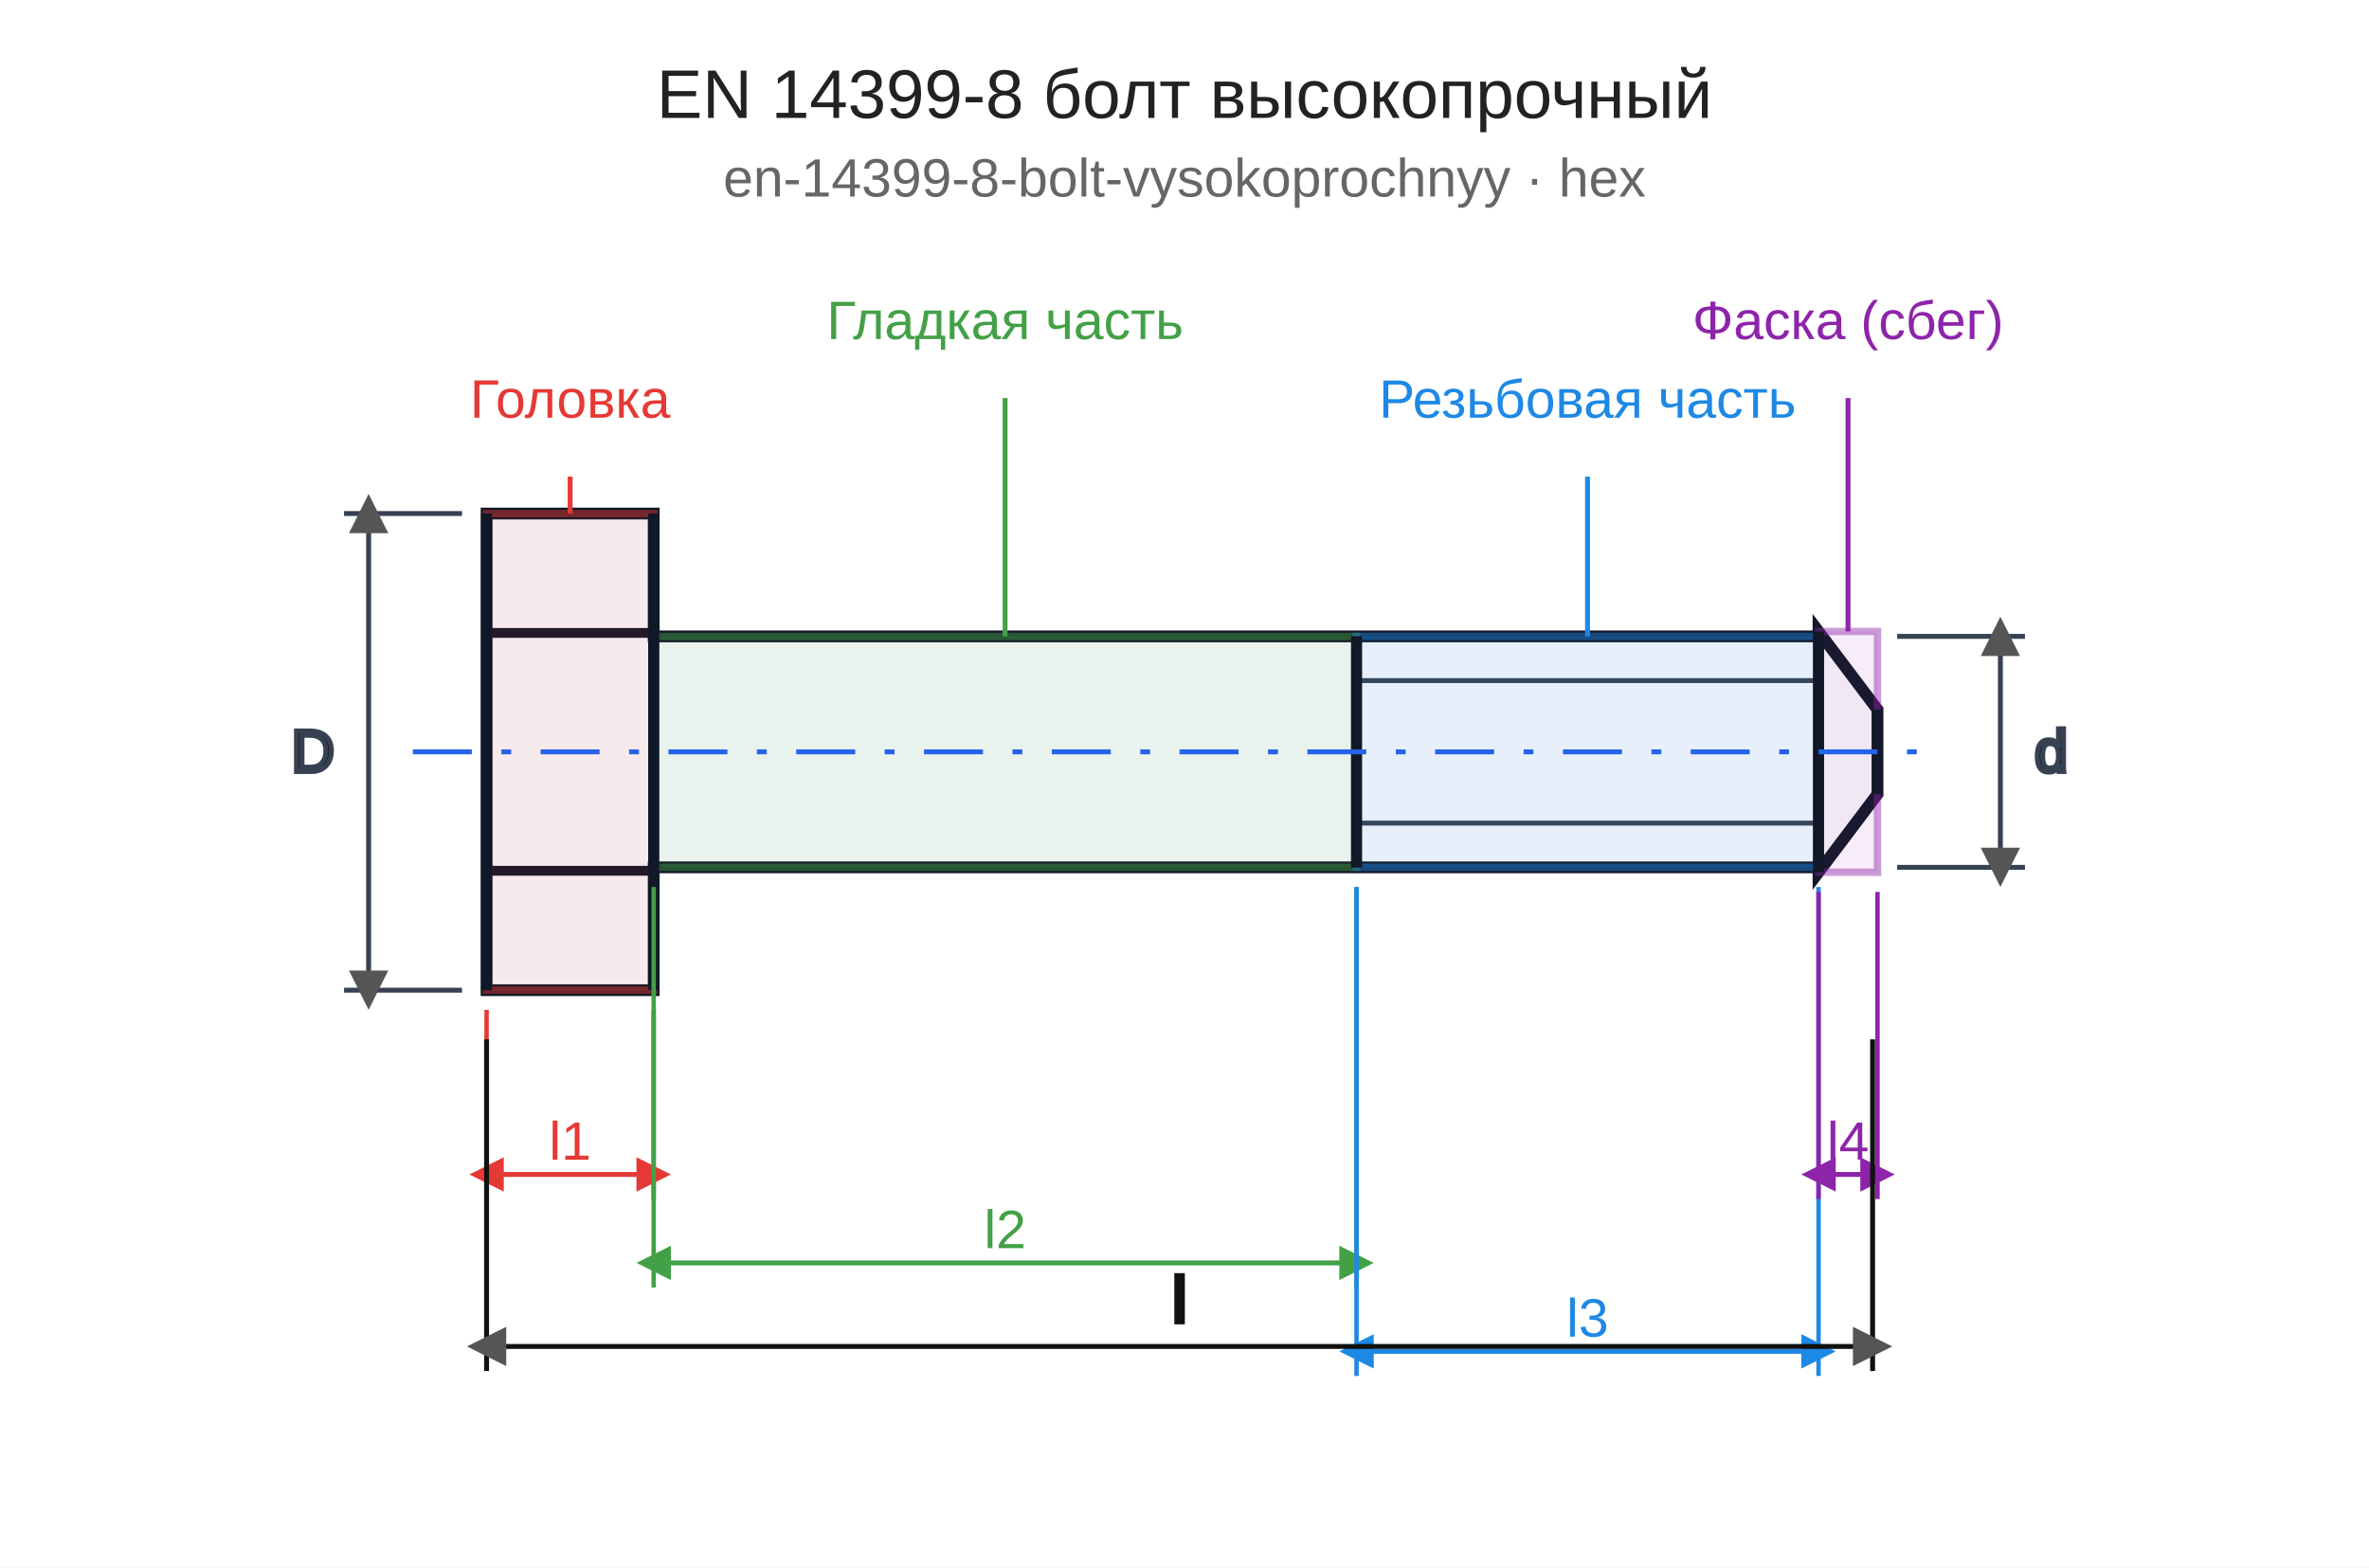
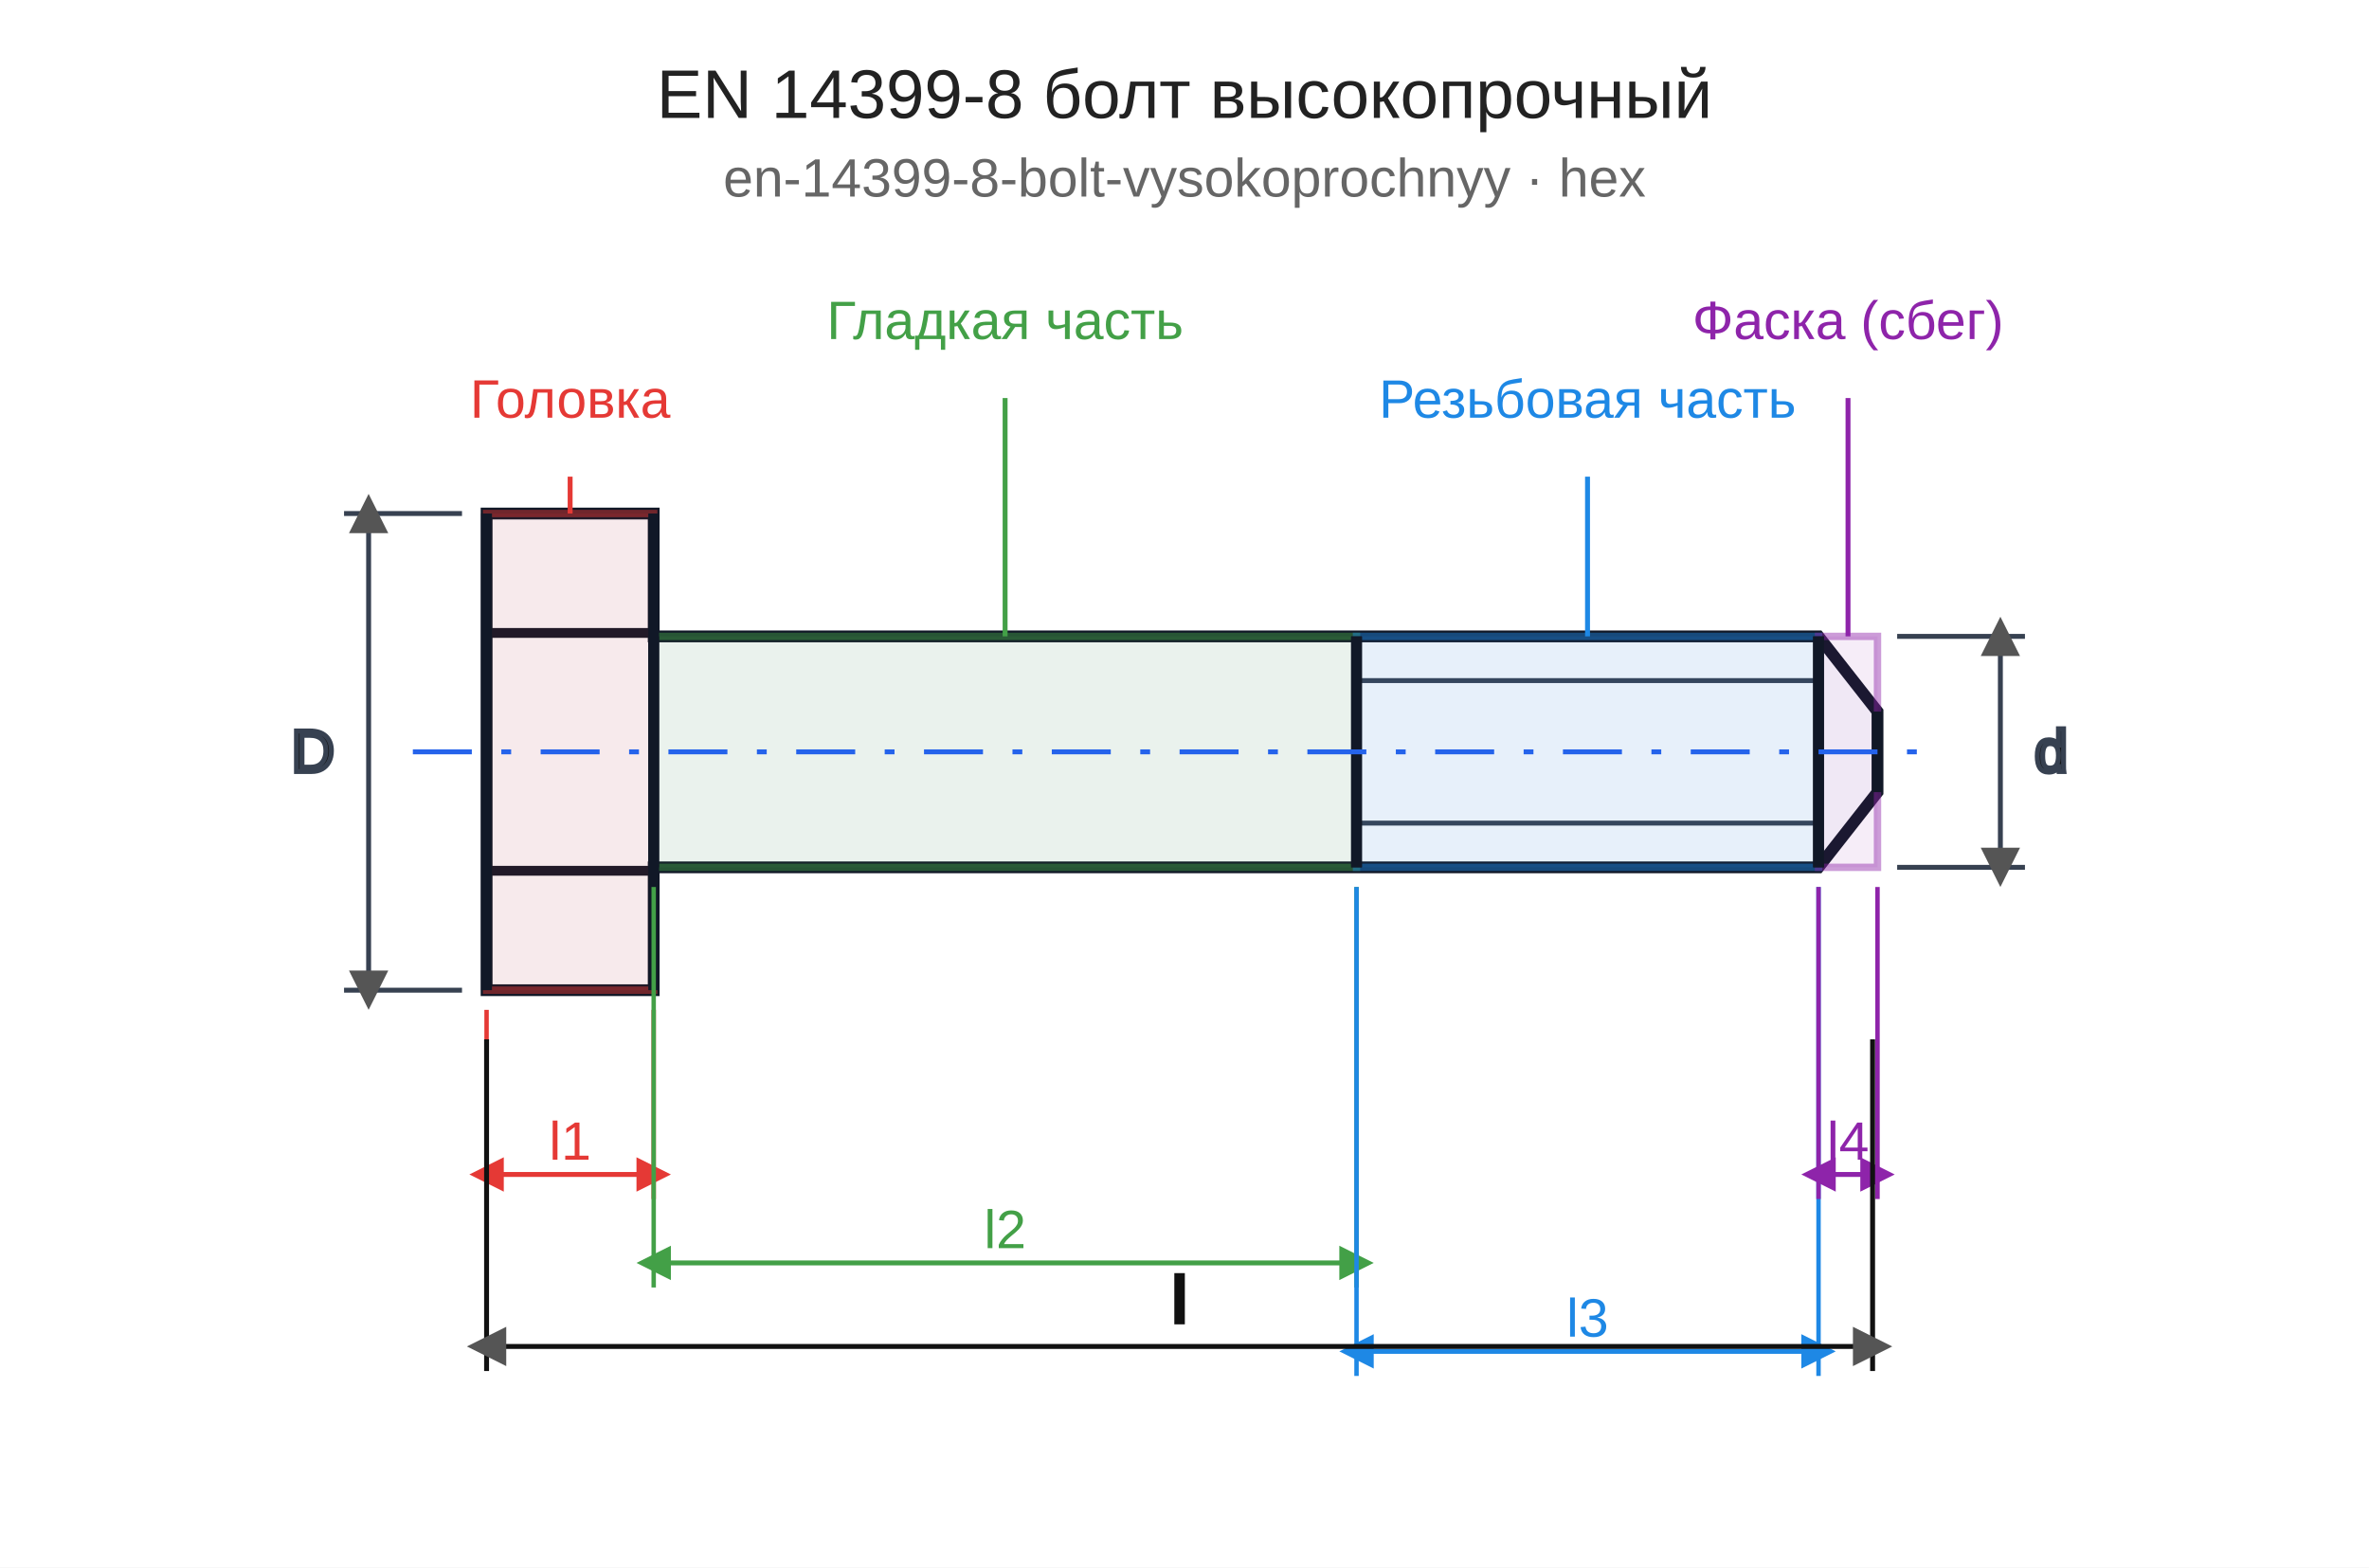
<svg xmlns="http://www.w3.org/2000/svg" viewBox="0 0 482 319" width="482" height="319" font-family="Arial,sans-serif">
  <defs>
    <marker id="arr" markerWidth="8" markerHeight="8" refX="4" refY="4" orient="auto-start-reverse">
      <path d="M0,0 L8,4 L0,8 z" fill="#555" />
    </marker>
    <marker id="arrc_0" markerWidth="7" markerHeight="7" refX="3.5" refY="3.5" orient="auto-start-reverse">
      <path d="M0,0 L7,3.5 L0,7 z" fill="#e53935" />
    </marker>
    <marker id="arrc_1" markerWidth="7" markerHeight="7" refX="3.5" refY="3.5" orient="auto-start-reverse">
      <path d="M0,0 L7,3.5 L0,7 z" fill="#43a047" />
    </marker>
    <marker id="arrc_2" markerWidth="7" markerHeight="7" refX="3.5" refY="3.5" orient="auto-start-reverse">
      <path d="M0,0 L7,3.5 L0,7 z" fill="#1e88e5" />
    </marker>
    <marker id="arrc_3" markerWidth="7" markerHeight="7" refX="3.5" refY="3.5" orient="auto-start-reverse">
      <path d="M0,0 L7,3.5 L0,7 z" fill="#8e24aa" />
    </marker>
  </defs>
  <rect width="482" height="319" fill="#fff" />
  <text x="241.0" y="24" text-anchor="middle" font-size="14" fill="#222">EN 14399-8 болт высокопрочный</text>
  <text x="241.0" y="40" text-anchor="middle" font-size="11" fill="#666">en-14399-8-bolt-vysokoprochnyy · hex</text>
  <g clip-path="url(#hatch_en_14399_8_bolt_vyso)" stroke="#6b7280" stroke-width="0.8">
    <line x1="253.0" y1="176.5" x2="270.1" y2="129.5" />
    <line x1="261.0" y1="176.5" x2="278.1" y2="129.5" />
    <line x1="269.0" y1="176.5" x2="286.1" y2="129.5" />
    <line x1="277.0" y1="176.5" x2="294.1" y2="129.5" />
    <line x1="285.0" y1="176.5" x2="302.1" y2="129.5" />
    <line x1="293.0" y1="176.5" x2="310.1" y2="129.5" />
    <line x1="301.0" y1="176.5" x2="318.1" y2="129.5" />
    <line x1="309.0" y1="176.5" x2="326.1" y2="129.5" />
    <line x1="317.0" y1="176.5" x2="334.1" y2="129.5" />
    <line x1="325.0" y1="176.5" x2="342.1" y2="129.5" />
    <line x1="333.0" y1="176.5" x2="350.1" y2="129.5" />
    <line x1="341.0" y1="176.5" x2="358.1" y2="129.5" />
    <line x1="349.0" y1="176.5" x2="366.1" y2="129.5" />
    <line x1="357.0" y1="176.5" x2="374.1" y2="129.5" />
    <line x1="365.0" y1="176.5" x2="382.1" y2="129.5" />
    <line x1="373.0" y1="176.5" x2="390.1" y2="129.5" />
    <line x1="381.0" y1="176.5" x2="398.1" y2="129.5" />
    <line x1="389.0" y1="176.5" x2="406.1" y2="129.5" />
  </g>
  <defs>
    <clipPath id="hatch_en_14399_8_bolt_vyso">
      <rect x="276" y="129.5" width="94" height="47.0" />
    </clipPath>
  </defs>
-   <path d="M 99.0,104.5 L 133.0,104.5 L 133.0,129.5 L 276.0,129.5 L 276.0,129.5 L 370.0,129.5 L 370.0,128.5 L 382.0,144.4 L 382.0,161.6 L 370.0,177.5 L 370.0,176.5 L 276.0,176.5 L 276.0,176.5 L 133.0,176.5 L 133.0,201.5 L 99.0,201.5 Z" fill="#f8fafc" stroke="#111827" stroke-width="2.4" />
+   <path d="M 99.0,104.5 L 133.0,104.5 L 133.0,129.5 L 276.0,129.5 L 276.0,129.5 L 370.0,129.5 L 370.0,129.5 L 382.0,144.8 L 382.0,161.2 L 370.0,176.5 L 370.0,176.5 L 276.0,176.5 L 276.0,176.5 L 133.0,176.5 L 133.0,201.5 L 99.0,201.5 Z" fill="#f8fafc" stroke="#111827" stroke-width="2.4" />
  <g class="thread-inner">
    <line x1="276.0" y1="138.5" x2="370.0" y2="138.5" stroke="#374151" stroke-width="1" />
    <line x1="276.0" y1="167.5" x2="370.0" y2="167.5" stroke="#374151" stroke-width="1" />
  </g>
  <g class="hex-dividers" stroke="#111827" stroke-width="2">
    <line x1="99.0" y1="128.8" x2="133.0" y2="128.8" />
    <line x1="99.0" y1="177.2" x2="133.0" y2="177.2" />
  </g>
  <rect x="99" y="104.5" width="34" height="97.0" fill="#e53935" fill-opacity="0.08" stroke="#e53935" stroke-opacity="0.45" stroke-width="1.5" />
  <rect x="133" y="129.5" width="143" height="47.0" fill="#43a047" fill-opacity="0.08" stroke="#43a047" stroke-opacity="0.45" stroke-width="1.5" />
  <rect x="276" y="129.5" width="94" height="47.0" fill="#1e88e5" fill-opacity="0.08" stroke="#1e88e5" stroke-opacity="0.45" stroke-width="1.5" />
-   <rect x="370" y="128.5" width="12" height="49.0" fill="#8e24aa" fill-opacity="0.08" stroke="#8e24aa" stroke-opacity="0.45" stroke-width="1.5" />
+   <rect x="370" y="129.5" width="12" height="47.0" fill="#8e24aa" fill-opacity="0.08" stroke="#8e24aa" stroke-opacity="0.45" stroke-width="1.5" />
  <g class="seg-separators" stroke="#111827" stroke-width="2.2">
    <line x1="99.0" y1="104.5" x2="99.0" y2="201.5" />
    <line x1="133.0" y1="104.5" x2="133.0" y2="201.5" />
    <line x1="133.0" y1="129.5" x2="133.0" y2="176.5" />
    <line x1="276.0" y1="129.5" x2="276.0" y2="176.5" />
    <line x1="276.0" y1="129.5" x2="276.0" y2="176.5" />
    <line x1="370.0" y1="129.5" x2="370.0" y2="176.5" />
-     <line x1="370.0" y1="128.5" x2="370.0" y2="177.5" />
-     <line x1="382.0" y1="144.4" x2="382.0" y2="161.6" />
+     <line x1="370.0" y1="129.5" x2="370.0" y2="176.5" />
+     <line x1="382.0" y1="144.8" x2="382.0" y2="161.2" />
  </g>
  <line x1="84" y1="153.0" x2="396" y2="153.0" stroke="#2563eb" stroke-width="1" stroke-dasharray="12,6,2,6" />
  <line x1="116.0" y1="104.5" x2="116.0" y2="97.0" stroke="#e53935" stroke-width="1" />
  <text x="116.0" y="85.0" text-anchor="middle" font-size="11" fill="#e53935" font-family="Arial">Головка</text>
  <line x1="204.5" y1="129.5" x2="204.5" y2="81.0" stroke="#43a047" stroke-width="1" />
  <text x="204.5" y="69.0" text-anchor="middle" font-size="11" fill="#43a047" font-family="Arial">Гладкая часть</text>
  <line x1="323.0" y1="129.5" x2="323.0" y2="97.0" stroke="#1e88e5" stroke-width="1" />
  <text x="323.0" y="85.0" text-anchor="middle" font-size="11" fill="#1e88e5" font-family="Arial">Резьбовая часть</text>
-   <line x1="376.0" y1="128.5" x2="376.0" y2="81.0" stroke="#8e24aa" stroke-width="1" />
+   <line x1="376.0" y1="129.5" x2="376.0" y2="81.0" stroke="#8e24aa" stroke-width="1" />
  <text x="376.0" y="69.0" text-anchor="middle" font-size="11" fill="#8e24aa" font-family="Arial">Фаска (сбег)</text>
  <line x1="99.0" y1="205.5" x2="99.0" y2="244.0" stroke="#e53935" stroke-width="0.9" />
  <line x1="133.0" y1="205.5" x2="133.0" y2="244.0" stroke="#e53935" stroke-width="0.9" />
  <line x1="99.0" y1="239.0" x2="133.0" y2="239.0" stroke="#e53935" stroke-width="1" marker-start="url(#arrc_0)" marker-end="url(#arrc_0)" />
  <text x="116.0" y="236.0" text-anchor="middle" font-size="11" fill="#e53935" font-family="Arial">l1</text>
  <line x1="133.0" y1="180.5" x2="133.0" y2="262.0" stroke="#43a047" stroke-width="0.9" />
  <line x1="276.0" y1="180.5" x2="276.0" y2="262.0" stroke="#43a047" stroke-width="0.9" />
  <line x1="133.0" y1="257.0" x2="276.0" y2="257.0" stroke="#43a047" stroke-width="1" marker-start="url(#arrc_1)" marker-end="url(#arrc_1)" />
  <text x="204.5" y="254.0" text-anchor="middle" font-size="11" fill="#43a047" font-family="Arial">l2</text>
  <line x1="276.0" y1="180.5" x2="276.0" y2="280.0" stroke="#1e88e5" stroke-width="0.9" />
  <line x1="370.0" y1="180.5" x2="370.0" y2="280.0" stroke="#1e88e5" stroke-width="0.9" />
  <line x1="276.0" y1="275.0" x2="370.0" y2="275.0" stroke="#1e88e5" stroke-width="1" marker-start="url(#arrc_2)" marker-end="url(#arrc_2)" />
  <text x="323.0" y="272.0" text-anchor="middle" font-size="11" fill="#1e88e5" font-family="Arial">l3</text>
-   <line x1="370.0" y1="181.5" x2="370.0" y2="244.0" stroke="#8e24aa" stroke-width="0.9" />
-   <line x1="382.0" y1="181.5" x2="382.0" y2="244.0" stroke="#8e24aa" stroke-width="0.9" />
+   <line x1="370.0" y1="180.5" x2="370.0" y2="244.0" stroke="#8e24aa" stroke-width="0.9" />
+   <line x1="382.0" y1="180.5" x2="382.0" y2="244.0" stroke="#8e24aa" stroke-width="0.9" />
  <line x1="370.0" y1="239.0" x2="382.0" y2="239.0" stroke="#8e24aa" stroke-width="1" marker-start="url(#arrc_3)" marker-end="url(#arrc_3)" />
  <text x="376.0" y="236.0" text-anchor="middle" font-size="11" fill="#8e24aa" font-family="Arial">l4</text>
  <g stroke="#111" stroke-width="1" font-family="Arial" font-size="13" fill="#111">
    <line x1="99" y1="211.5" x2="99" y2="279" />
    <line x1="381" y1="211.5" x2="381" y2="279" />
    <line x1="99" y1="274" x2="381" y2="274" marker-start="url(#arr)" marker-end="url(#arr)" />
    <text x="240.0" y="269" text-anchor="middle">l</text>
  </g>
  <g stroke="#374151" stroke-width="1" font-family="Arial" font-size="12" fill="#111">
    <line x1="94" y1="104.5" x2="70" y2="104.5" />
    <line x1="94" y1="201.5" x2="70" y2="201.5" />
    <line x1="75" y1="104.5" x2="75" y2="201.5" marker-start="url(#arr)" marker-end="url(#arr)" />
    <text x="68" y="157.0" text-anchor="end">D</text>
  </g>
  <g stroke="#374151" stroke-width="1" font-family="Arial" font-size="12" fill="#111">
    <line x1="386" y1="129.5" x2="412" y2="129.5" />
    <line x1="386" y1="176.5" x2="412" y2="176.5" />
    <line x1="407" y1="129.5" x2="407" y2="176.5" marker-start="url(#arr)" marker-end="url(#arr)" />
    <text x="414" y="157.0" text-anchor="start">d</text>
  </g>
</svg>
